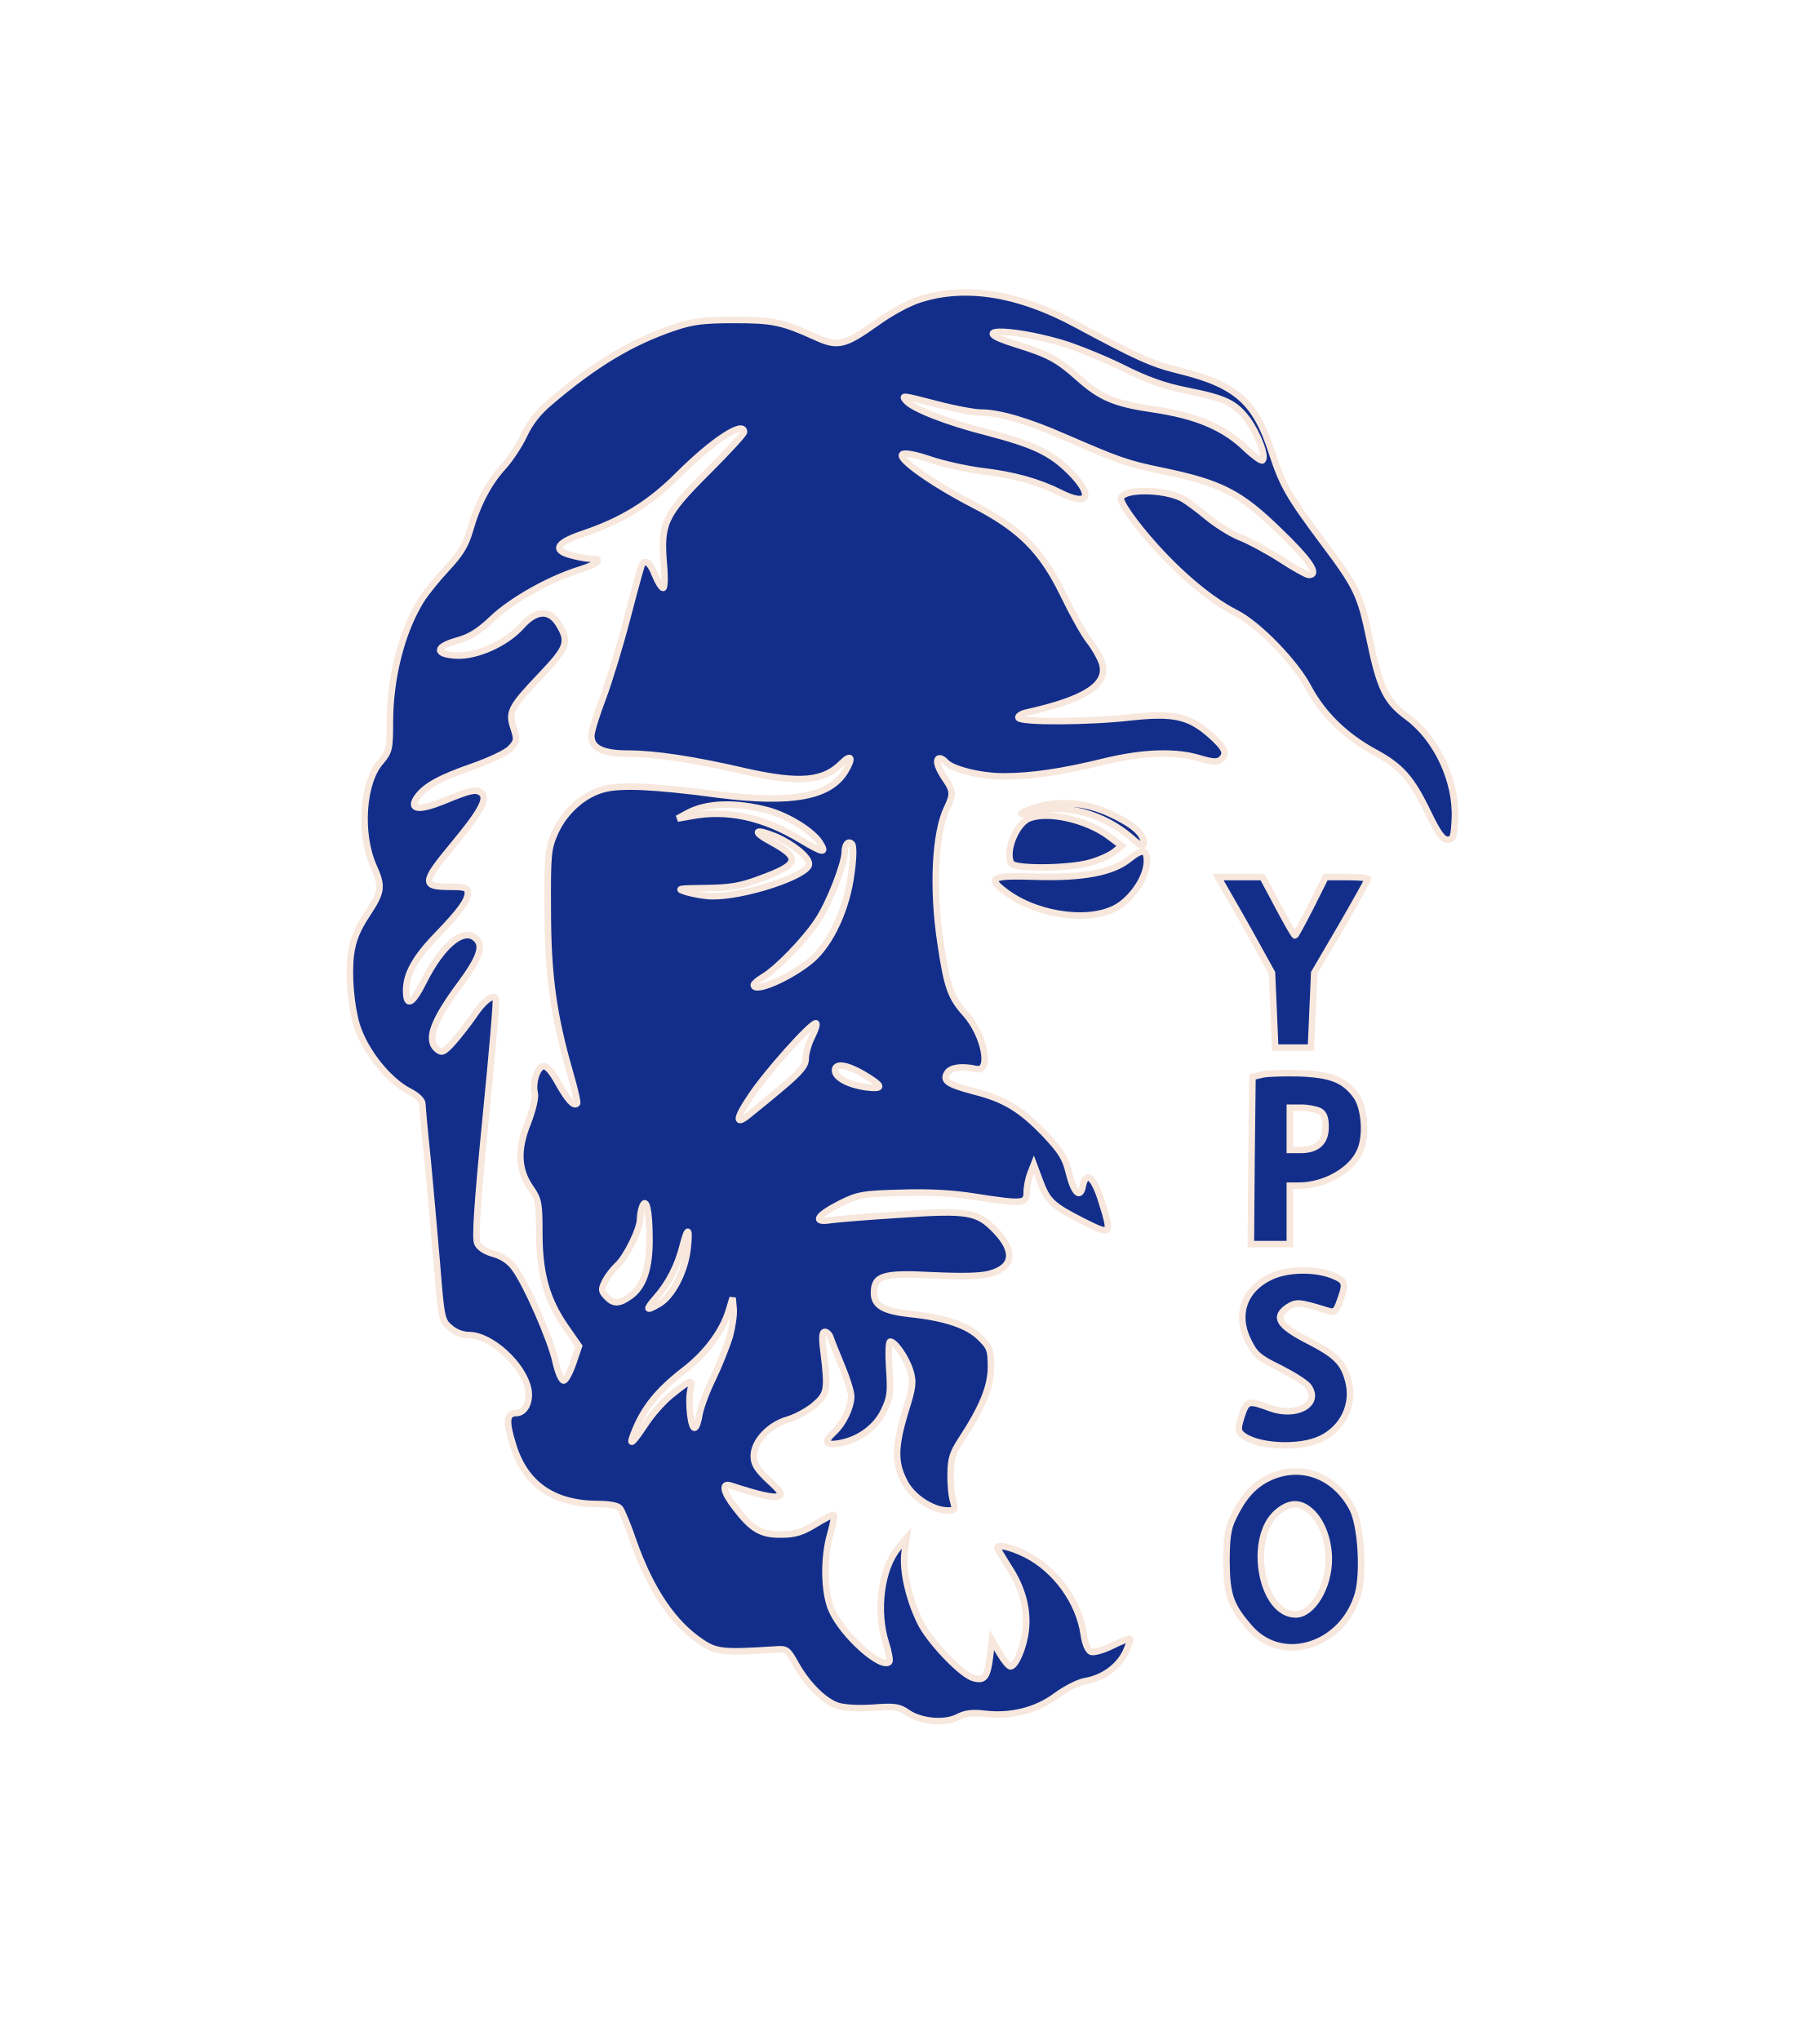
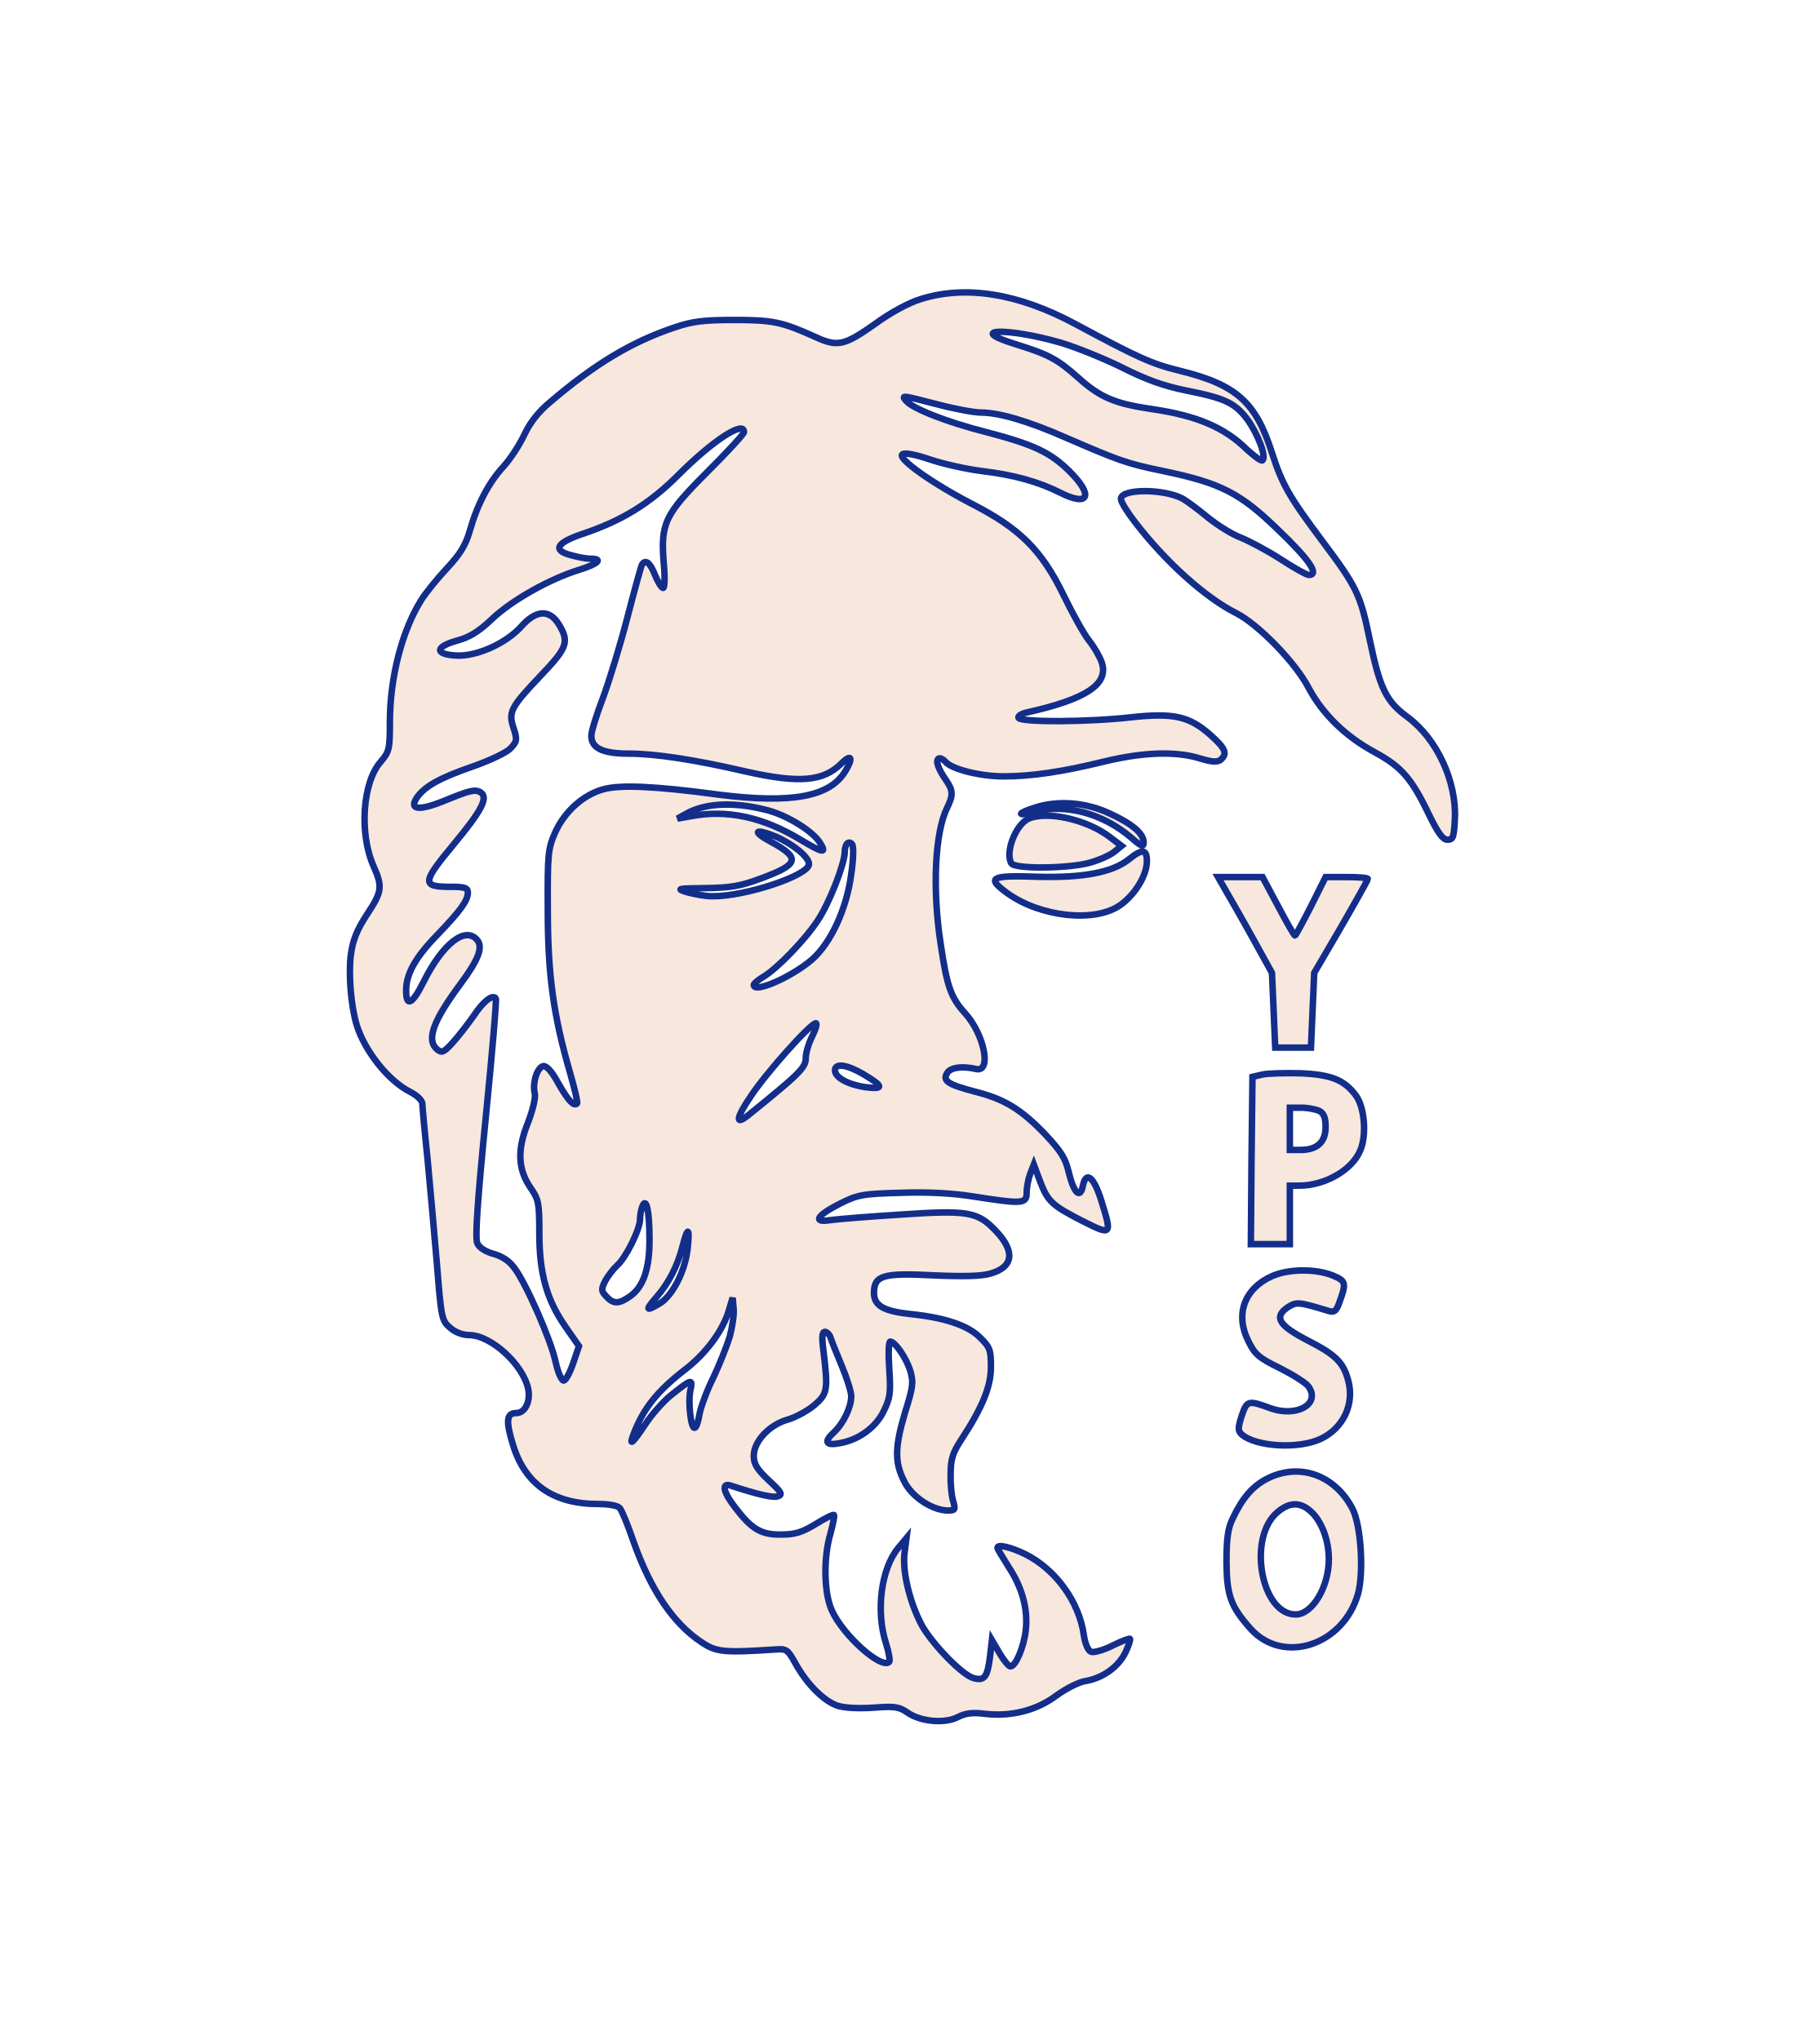
<svg xmlns="http://www.w3.org/2000/svg" version="1.0" width="560pt" height="628pt" viewBox="0 0 560 628" preserveAspectRatio="xMidYMid meet">
-   <g transform="translate(0,628) scale(0.1,-0.1)" fill="#132e8a" stroke="rgba(247,231,221,1)" stroke-width="20">
+   <g transform="translate(0,628) scale(0.1,-0.1)" fill="rgba(247,231,221,1)" stroke="#132e8a" stroke-width="20">
    <path d="M2833 5359 c-36 -11 -93 -42 -138 -75 -96 -68 -117 -73 -186 -41 -102 46 -130 52 -249 52 -94 0 -128 -4 -184 -23 -131 -44 -245 -112 -383 -230 -35 -29 -62 -63 -79 -100 -15 -32 -44 -76 -65 -99 -45 -49 -80 -116 -103 -197 -13 -45 -30 -72 -70 -115 -29 -31 -65 -75 -80 -99 -59 -95 -96 -238 -96 -376 0 -83 -2 -90 -29 -122 -55 -63 -66 -220 -21 -321 28 -63 26 -78 -21 -149 -30 -46 -43 -78 -49 -122 -8 -60 0 -159 18 -218 25 -80 97 -171 164 -205 22 -11 38 -27 38 -37 0 -9 7 -86 16 -171 8 -85 21 -231 29 -325 13 -164 15 -172 40 -193 15 -14 39 -23 59 -23 67 0 167 -91 182 -167 7 -38 -10 -73 -37 -73 -30 0 -33 -24 -10 -98 37 -121 124 -182 262 -182 34 0 61 -5 67 -13 6 -7 25 -53 42 -103 53 -149 122 -252 210 -310 45 -30 68 -32 224 -22 37 3 40 1 65 -44 35 -63 87 -115 129 -129 22 -7 65 -9 110 -6 66 5 79 3 105 -15 40 -28 114 -35 155 -14 23 12 45 15 85 10 80 -9 158 11 218 56 29 21 69 42 90 45 53 9 101 43 123 88 10 21 16 40 14 42 -2 2 -26 -7 -54 -21 -28 -14 -57 -22 -66 -19 -9 4 -18 24 -22 51 -14 102 -86 202 -179 249 -47 23 -87 32 -87 20 0 -3 16 -29 34 -58 42 -63 61 -132 53 -197 -6 -51 -31 -110 -47 -110 -5 0 -20 18 -33 40 l-24 41 -6 -52 c-8 -62 -17 -74 -50 -65 -34 8 -127 104 -160 163 -37 70 -60 165 -53 222 l6 46 -25 -30 c-53 -63 -70 -195 -38 -294 9 -28 13 -54 10 -57 -24 -24 -143 82 -177 159 -24 53 -26 162 -4 236 8 29 13 55 11 57 -2 3 -28 -10 -57 -28 -41 -25 -63 -32 -105 -32 -62 -1 -91 16 -142 83 -37 47 -43 77 -15 68 85 -28 133 -39 147 -33 15 5 9 14 -29 49 -36 34 -46 50 -46 75 0 45 48 96 105 112 24 7 61 27 81 44 41 35 43 47 29 163 -6 46 -5 63 4 63 6 0 14 -8 17 -17 3 -10 19 -49 35 -88 16 -38 29 -80 29 -93 0 -34 -24 -84 -53 -111 -32 -29 -26 -42 16 -34 60 10 113 49 137 99 20 41 22 56 17 130 -3 46 -2 84 3 84 15 0 50 -51 62 -91 10 -34 8 -50 -16 -126 -32 -107 -33 -155 -3 -213 23 -48 87 -90 135 -90 22 0 23 3 16 28 -5 15 -9 53 -8 84 0 46 6 65 32 105 65 99 92 164 92 225 0 52 -3 61 -34 91 -37 37 -108 61 -216 72 -81 9 -110 26 -110 65 0 54 29 62 182 54 90 -4 147 -3 175 5 73 20 79 69 16 134 -55 57 -85 62 -291 48 -97 -6 -194 -14 -216 -17 -56 -9 -43 14 30 51 54 27 69 30 186 33 84 3 161 -1 228 -12 148 -23 160 -22 160 13 0 16 5 42 11 58 l11 28 19 -51 c24 -63 37 -75 133 -124 88 -44 89 -43 56 63 -23 74 -47 94 -57 47 -8 -43 -28 -23 -44 43 -10 42 -24 64 -73 116 -74 77 -125 108 -217 131 -83 22 -99 33 -83 58 11 16 45 21 89 11 48 -10 24 107 -34 171 -44 49 -56 80 -76 216 -26 170 -17 342 20 417 19 39 19 53 -3 85 -25 36 -33 60 -23 67 5 2 14 -2 21 -10 19 -23 107 -45 179 -45 86 0 181 14 311 46 120 29 221 32 294 9 37 -11 52 -12 63 -4 22 19 15 35 -32 77 -65 57 -112 68 -243 54 -130 -15 -339 -16 -347 -2 -3 5 7 12 22 16 186 41 257 88 234 155 -6 17 -23 47 -39 67 -16 20 -52 85 -80 143 -66 135 -133 202 -279 277 -120 62 -230 139 -216 153 6 6 37 1 84 -15 41 -14 113 -30 160 -36 101 -12 175 -33 243 -67 87 -44 103 -9 29 65 -60 60 -113 84 -258 122 -119 30 -226 72 -246 96 -15 18 -15 18 97 -11 53 -14 113 -25 133 -25 56 0 145 -26 261 -77 164 -71 188 -80 300 -103 177 -37 237 -67 356 -183 95 -91 126 -137 92 -137 -6 0 -46 22 -87 49 -42 27 -97 56 -122 66 -25 9 -70 37 -100 61 -30 25 -65 51 -79 59 -59 31 -190 31 -190 -1 0 -9 20 -41 44 -72 94 -122 215 -231 310 -279 68 -34 184 -153 224 -231 43 -80 112 -148 202 -197 83 -45 114 -80 167 -190 29 -60 44 -80 58 -80 18 0 20 8 23 65 5 115 -55 245 -145 312 -67 49 -86 88 -118 243 -28 135 -39 158 -144 298 -103 138 -124 174 -156 273 -50 157 -110 210 -285 253 -86 21 -129 41 -321 144 -175 94 -337 120 -476 76z m432 -134 c47 -14 131 -48 188 -76 73 -37 128 -57 197 -71 121 -24 151 -38 190 -90 32 -45 58 -113 46 -125 -3 -4 -25 12 -49 34 -68 67 -153 103 -287 123 -118 17 -163 36 -231 97 -65 58 -92 72 -195 104 -154 48 -22 51 141 4z m-975 -275 c0 -6 -51 -61 -113 -123 -132 -132 -144 -158 -134 -282 4 -41 3 -75 -2 -75 -5 0 -16 18 -25 40 -15 38 -29 49 -40 32 -3 -5 -23 -78 -45 -163 -22 -85 -56 -196 -75 -247 -20 -52 -36 -104 -36 -117 0 -38 35 -55 115 -55 80 0 201 -18 360 -55 165 -37 239 -31 295 25 30 30 37 18 13 -22 -47 -81 -165 -103 -393 -74 -194 26 -302 31 -354 16 -61 -17 -118 -68 -147 -132 -22 -50 -24 -65 -23 -238 0 -200 17 -325 69 -504 14 -49 24 -91 21 -93 -10 -10 -28 10 -58 63 -19 35 -36 54 -46 52 -19 -4 -34 -53 -26 -84 3 -13 -6 -51 -21 -90 -34 -84 -31 -145 9 -202 24 -35 26 -46 26 -139 0 -124 23 -205 81 -288 l41 -59 -18 -53 c-10 -29 -23 -53 -29 -53 -7 0 -18 26 -25 58 -14 66 -91 242 -127 289 -15 21 -38 36 -64 43 -25 7 -44 19 -50 33 -7 16 0 123 26 386 20 200 34 365 31 368 -11 12 -38 -9 -68 -54 -18 -26 -47 -63 -64 -82 -28 -31 -34 -33 -48 -22 -35 29 -14 87 72 203 55 74 69 112 51 134 -36 44 -106 -10 -165 -128 -35 -70 -54 -80 -54 -27 0 50 28 101 94 169 72 75 96 107 96 132 0 15 -9 18 -54 18 -88 0 -88 12 9 129 88 106 109 146 84 162 -17 10 -34 6 -116 -28 -73 -29 -104 -26 -81 10 24 36 71 62 172 97 54 19 105 43 117 56 21 22 21 27 10 62 -17 50 -10 64 85 164 80 84 87 102 54 156 -29 47 -70 45 -116 -7 -48 -53 -139 -93 -201 -89 -66 4 -64 27 4 46 38 10 67 28 108 67 60 57 175 122 268 151 58 18 75 34 35 34 -13 0 -40 5 -61 11 -57 15 -45 38 35 65 122 41 207 93 296 182 105 105 202 169 202 132z m75 -1165 c61 -17 135 -63 158 -98 23 -36 11 -34 -59 8 -116 70 -227 94 -339 72 l-40 -7 29 16 c60 33 149 36 251 9z m22 -80 c53 -23 103 -63 103 -85 0 -35 -199 -101 -299 -99 -20 0 -53 6 -75 12 -36 11 -33 12 55 13 76 1 108 6 169 29 120 44 126 63 32 114 -59 32 -49 42 15 16z m233 -116 c-14 -107 -63 -213 -122 -264 -64 -54 -178 -104 -178 -77 0 4 13 15 28 24 43 25 129 114 168 173 36 53 83 174 84 211 0 25 11 37 22 26 6 -6 5 -45 -2 -93z m-120 -499 c-11 -21 -20 -52 -20 -68 0 -29 -21 -49 -178 -176 -40 -32 -37 -8 10 61 47 71 183 223 199 223 5 0 0 -18 -11 -40z m156 -116 c64 -38 66 -48 9 -41 -55 8 -95 30 -95 52 0 23 36 18 86 -11z m-657 -506 c1 -91 -18 -149 -59 -178 -35 -25 -52 -25 -74 -1 -16 17 -16 22 -3 48 8 15 25 37 37 48 27 24 70 111 70 142 0 12 3 29 7 39 12 31 22 -13 22 -98z m117 -35 c-8 -68 -47 -143 -86 -166 -42 -25 -45 -21 -11 18 39 44 67 99 82 159 16 63 23 58 15 -11z m130 -268 c-9 -29 -32 -87 -51 -127 -20 -40 -38 -90 -42 -111 -3 -20 -9 -40 -14 -42 -12 -8 -22 78 -14 115 8 37 4 36 -61 -16 -23 -19 -58 -58 -78 -89 -40 -60 -51 -69 -36 -30 30 79 74 134 160 200 63 49 114 117 133 180 l12 40 3 -33 c2 -18 -4 -57 -12 -87z" />
    <path d="M3186 3794 c-57 -18 -58 -28 -1 -13 94 26 209 -5 296 -79 33 -29 39 -31 39 -15 0 27 -35 57 -105 89 -73 34 -158 41 -229 18z" />
    <path d="M3164 3759 c-39 -20 -71 -104 -51 -137 12 -18 181 -16 244 3 28 8 61 23 73 33 l22 18 -37 28 c-71 54 -195 81 -251 55z" />
    <path d="M3475 3635 c-51 -41 -142 -58 -284 -54 -143 5 -156 -3 -90 -51 102 -73 268 -91 346 -37 46 32 83 92 83 136 0 37 -14 39 -55 6z" />
    <path d="M3773 3538 c14 -24 52 -90 84 -148 l58 -105 5 -115 5 -115 55 0 55 0 5 115 5 115 83 142 c45 78 82 144 82 147 0 4 -29 6 -65 6 l-65 0 -45 -90 c-25 -49 -47 -90 -49 -90 -3 0 -26 41 -52 90 l-48 90 -69 0 -68 0 24 -42z" />
    <path d="M3885 2972 l-30 -7 -3 -258 -2 -257 60 0 60 0 0 90 0 90 28 0 c80 0 164 48 189 109 20 47 13 133 -14 169 -36 48 -76 64 -171 68 -48 1 -100 0 -117 -4z m176 -112 c14 -8 19 -21 19 -50 0 -46 -26 -70 -77 -70 l-33 0 0 65 0 65 36 0 c19 0 44 -5 55 -10z" />
    <path d="M3914 2351 c-84 -38 -113 -117 -72 -199 20 -41 32 -52 98 -84 41 -21 81 -46 88 -57 37 -54 -38 -95 -118 -66 -68 25 -72 24 -88 -23 -12 -37 -12 -46 -1 -57 43 -39 177 -47 245 -14 69 33 103 107 84 178 -15 57 -38 80 -126 125 -89 46 -104 72 -60 102 27 17 34 16 123 -11 18 -6 25 -2 33 19 25 67 24 72 -19 90 -54 21 -136 20 -187 -3z" />
    <path d="M3902 1729 c-46 -23 -78 -60 -108 -124 -15 -30 -19 -63 -19 -135 1 -102 13 -135 74 -204 101 -112 286 -51 331 108 18 67 9 210 -17 261 -54 104 -162 143 -261 94z m138 -107 c30 -31 50 -86 50 -142 0 -86 -51 -170 -102 -170 -107 0 -149 237 -56 315 39 33 73 32 108 -3z" />
  </g>
</svg>
